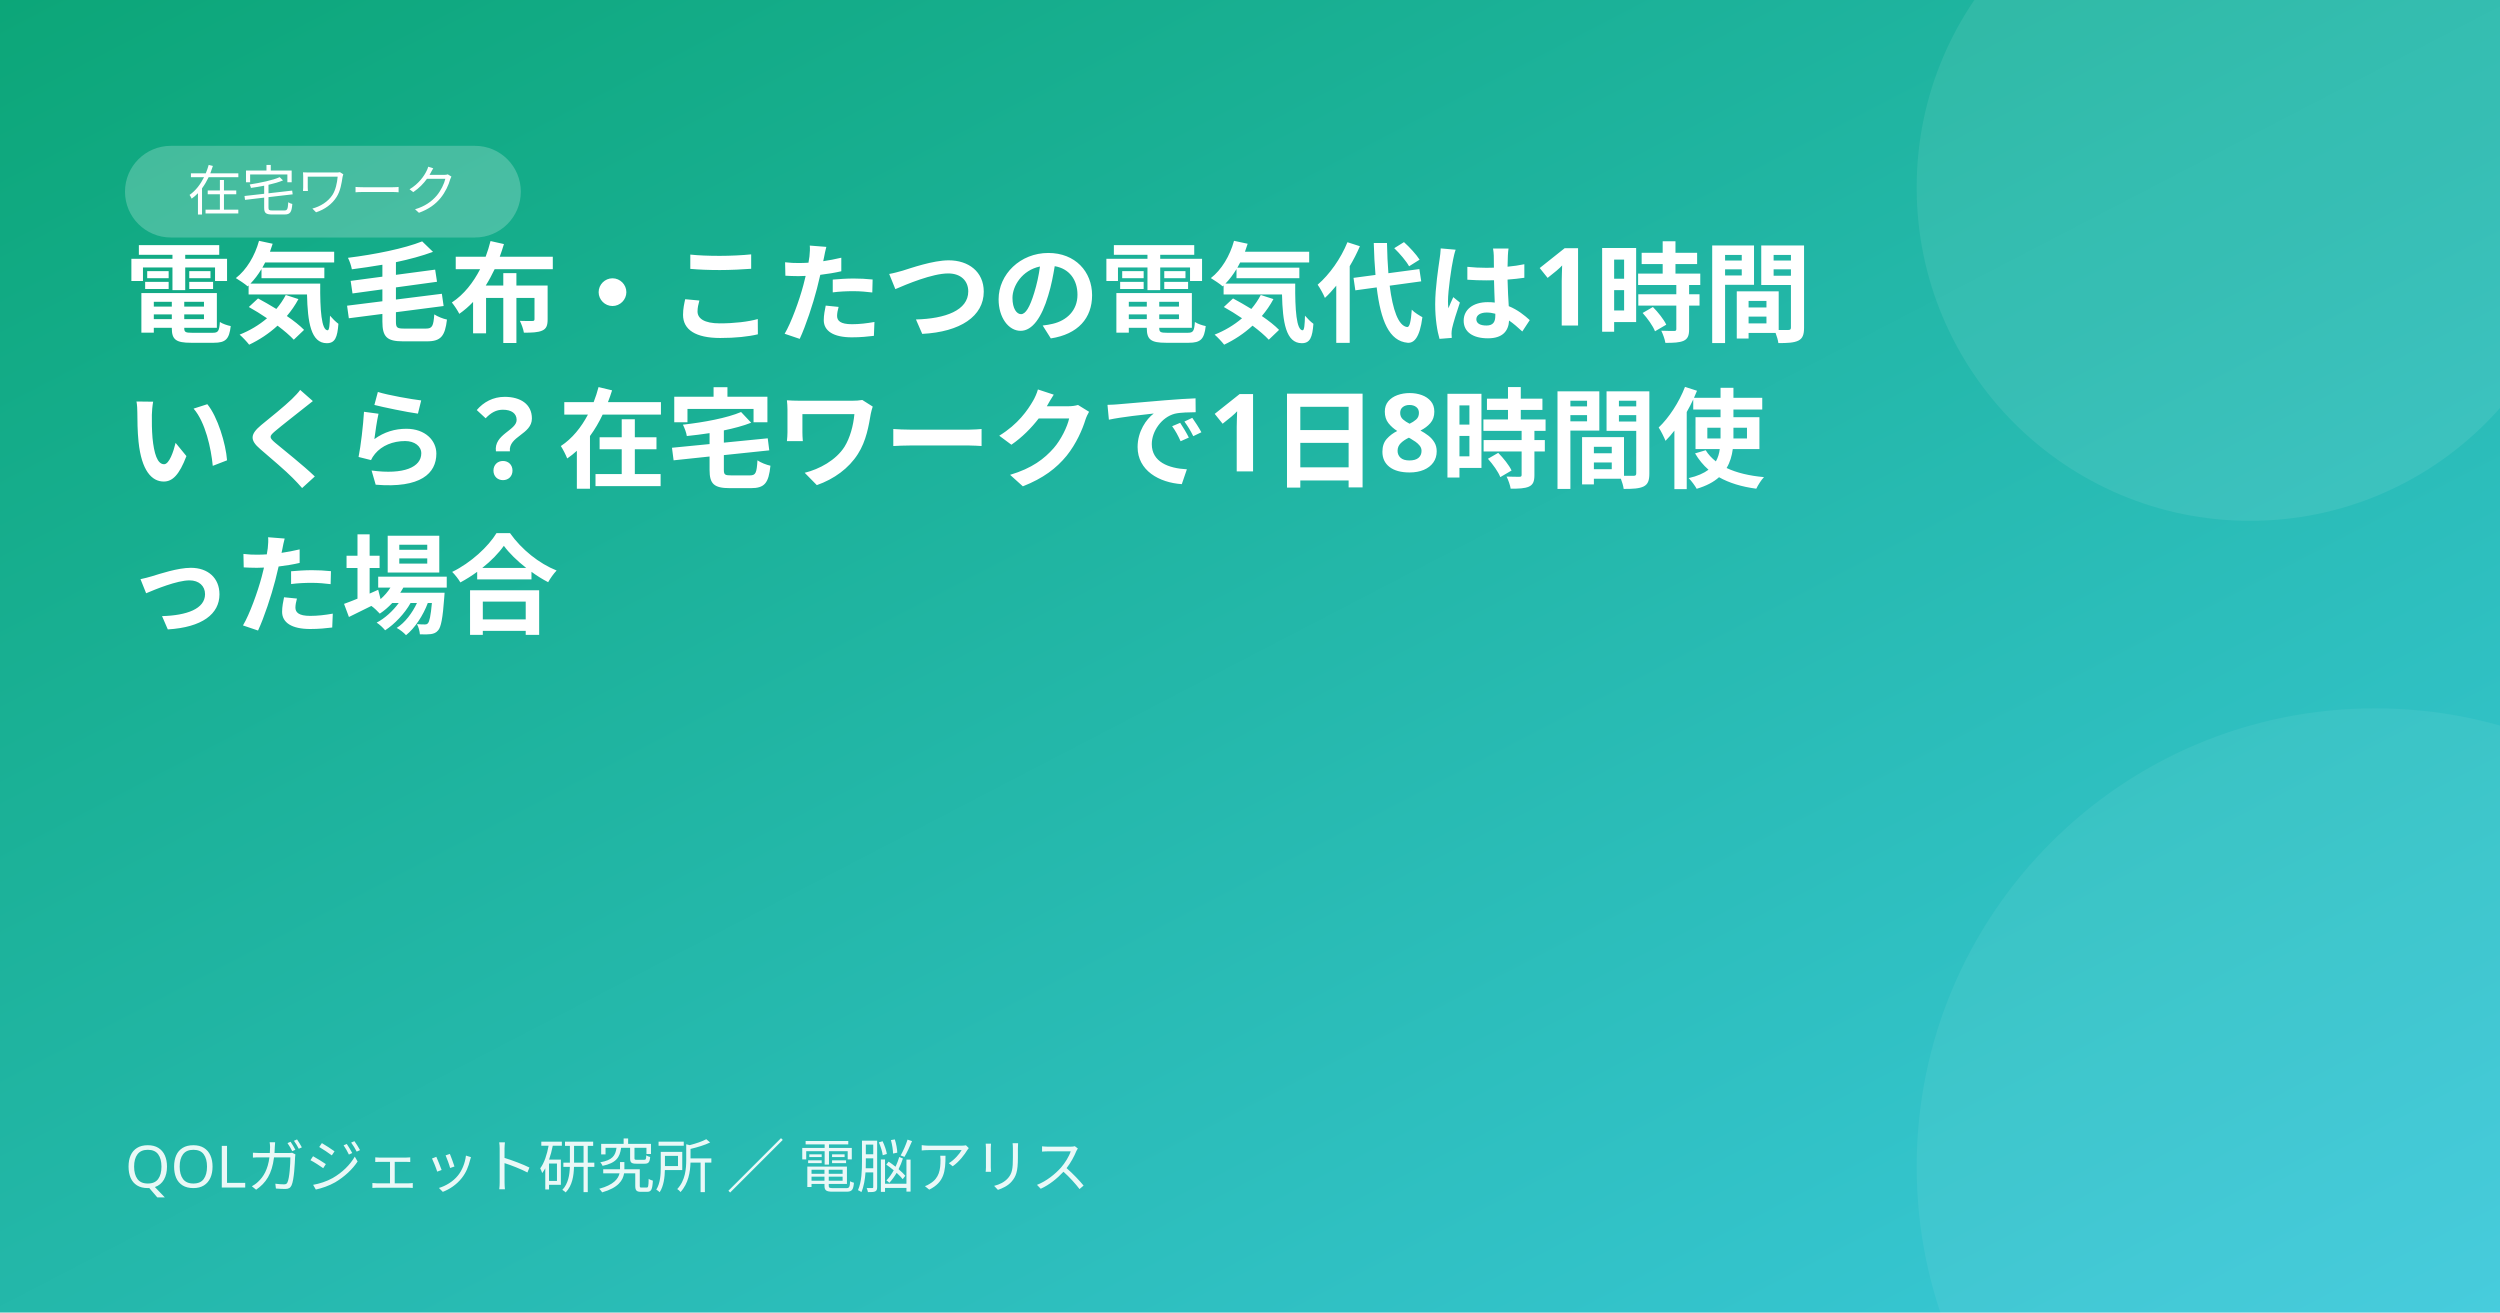
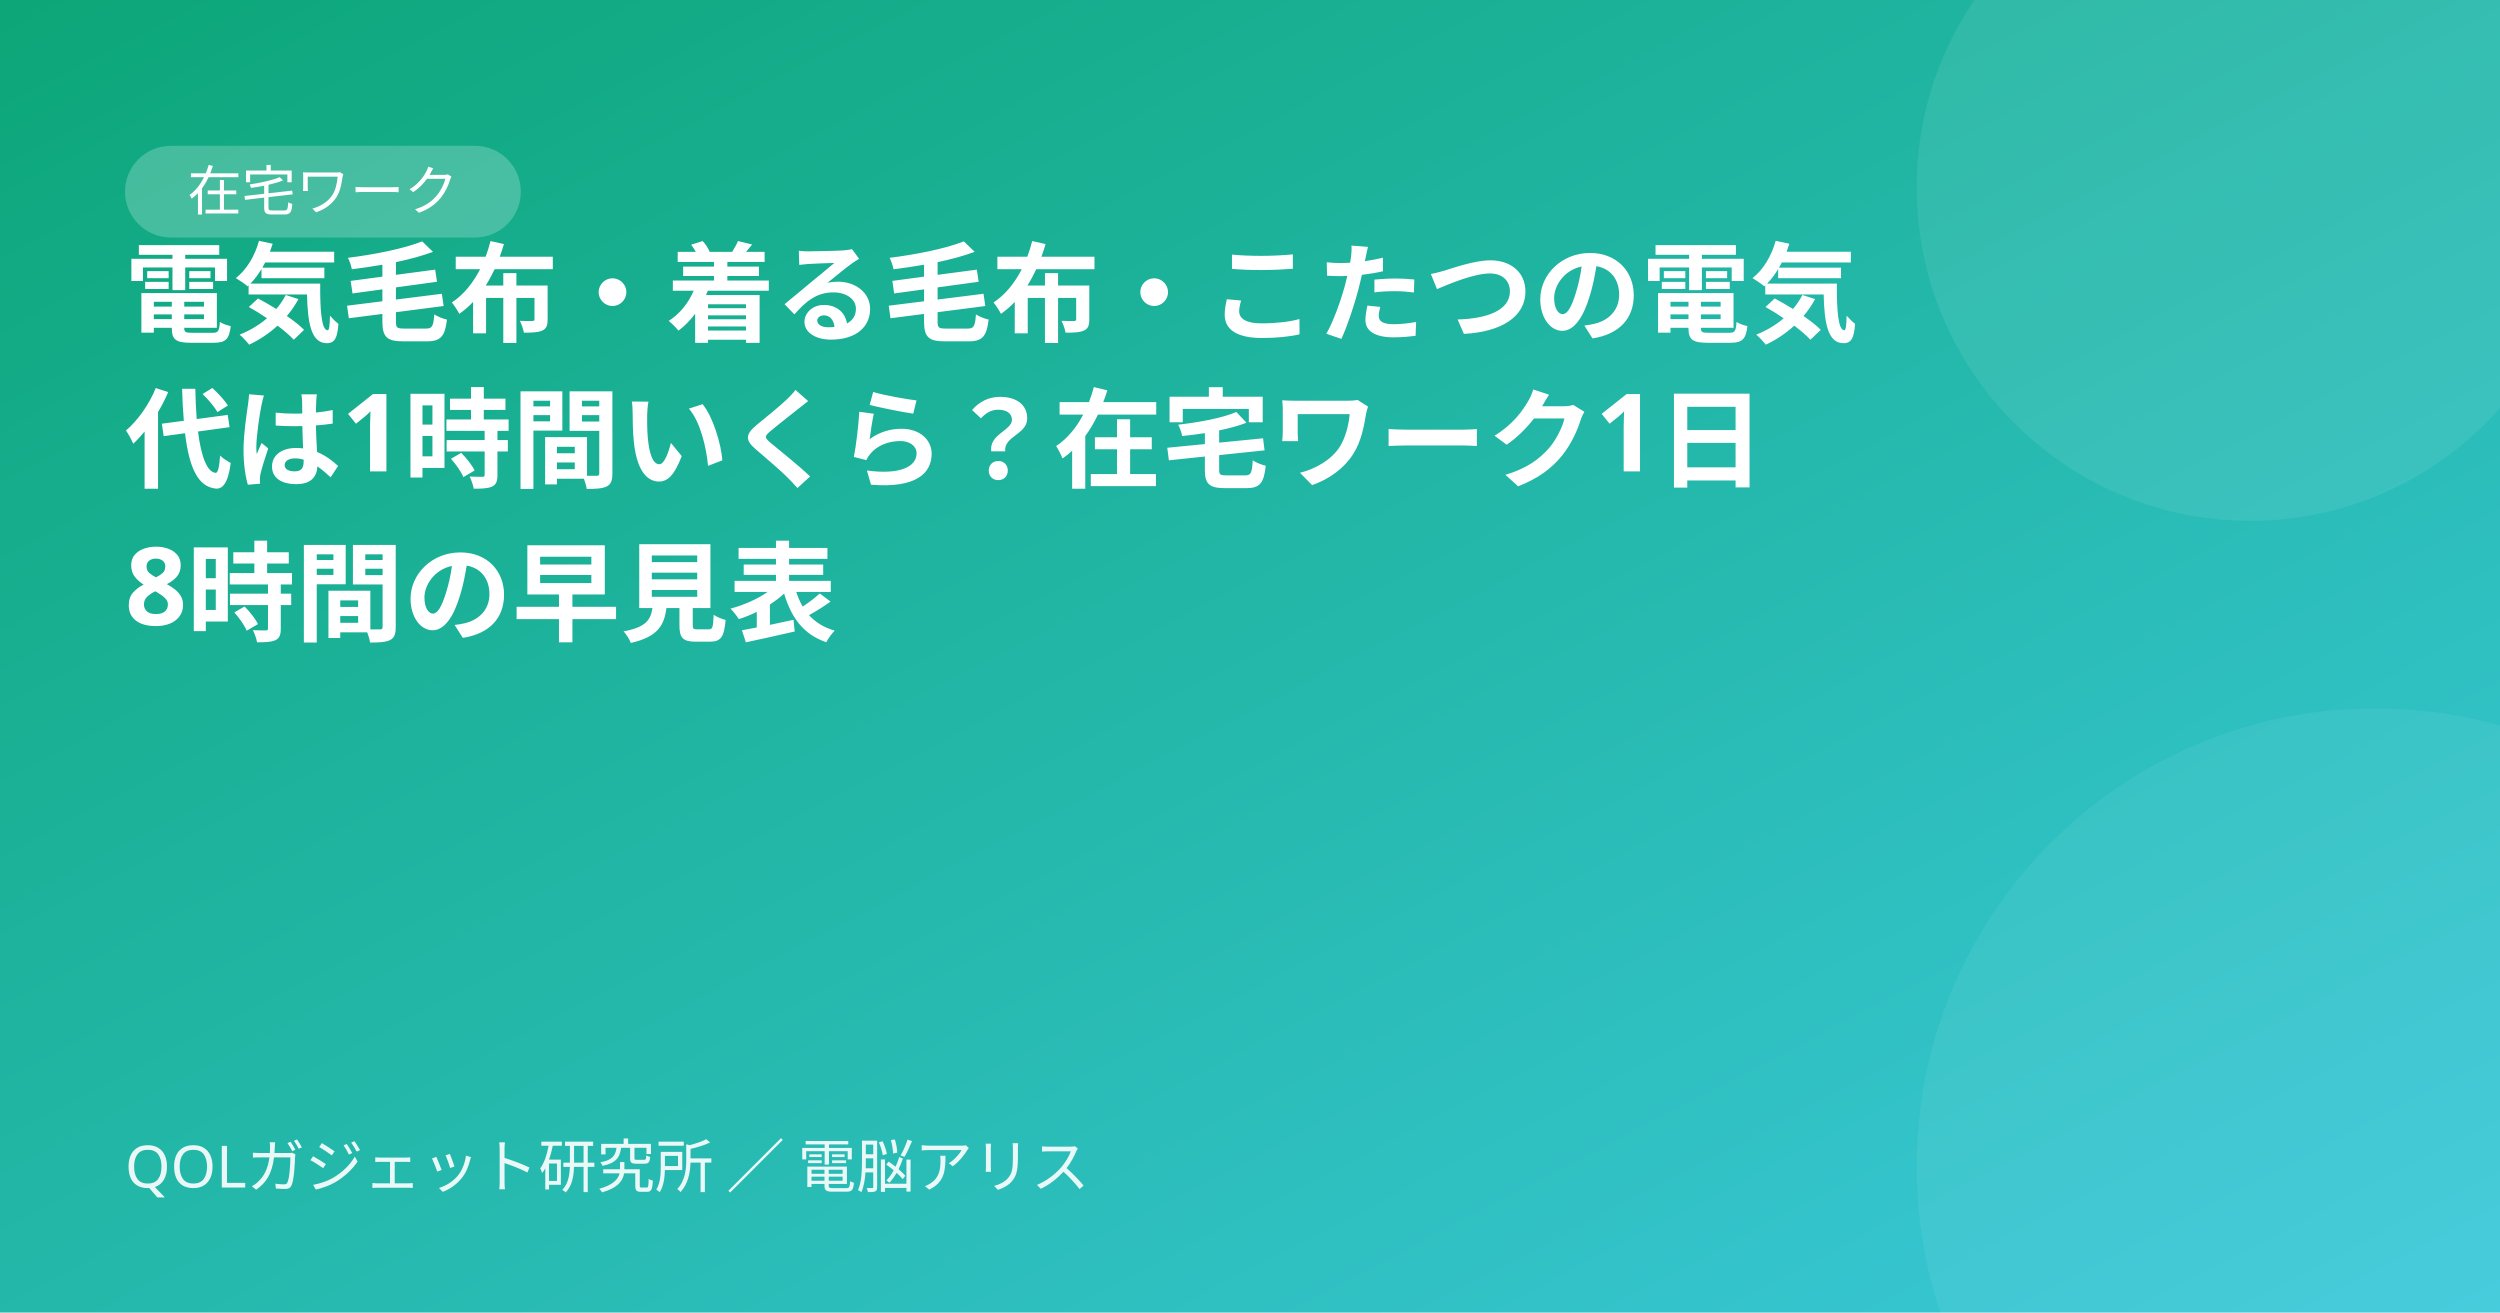
<svg xmlns="http://www.w3.org/2000/svg" viewBox="0 0 1200 630" font-family="Noto Sans JP,Hiragino Sans,Meiryo,sans-serif">
  <defs>
    <linearGradient id="g" x1="0" y1="0" x2="1" y2="1">
      <stop offset="0" stop-color="#0ca678" />
      <stop offset="1" stop-color="#3bc9db" />
    </linearGradient>
  </defs>
  <rect width="1200" height="630" fill="url(#g)" />
  <circle cx="1080" cy="90" r="160" fill="#fff" opacity=".08" />
  <circle cx="1140" cy="560" r="220" fill="#fff" opacity=".06" />
  <rect x="60" y="70" rx="22" width="190" height="44" fill="#fff" opacity=".22" />
  <text x="90" y="101" font-size="26" fill="#fff">在宅ワーク</text>
-   <text x="60" y="160" font-size="52" font-weight="700" fill="#fff">電気毛布・こたつの電気代は1時間</text>
-   <text x="60" y="230" font-size="52" font-weight="700" fill="#fff">いくら？在宅ワークで1日8時間使</text>
-   <text x="60" y="300" font-size="52" font-weight="700" fill="#fff">った場合</text>
+   <text x="60" y="160" font-size="52" font-weight="700" fill="#fff">電気毛布・着る毛布・こたつの電気</text>
+   <text x="60" y="230" font-size="52" font-weight="700" fill="#fff">代は1時間いくら？在宅ワーク1日</text>
+   <text x="60" y="300" font-size="52" font-weight="700" fill="#fff">8時間の早見表</text>
  <text x="60" y="570" font-size="28" fill="#fff" opacity=".9">QOLガジェット研究所 ／ 電脳アリス</text>
</svg>
